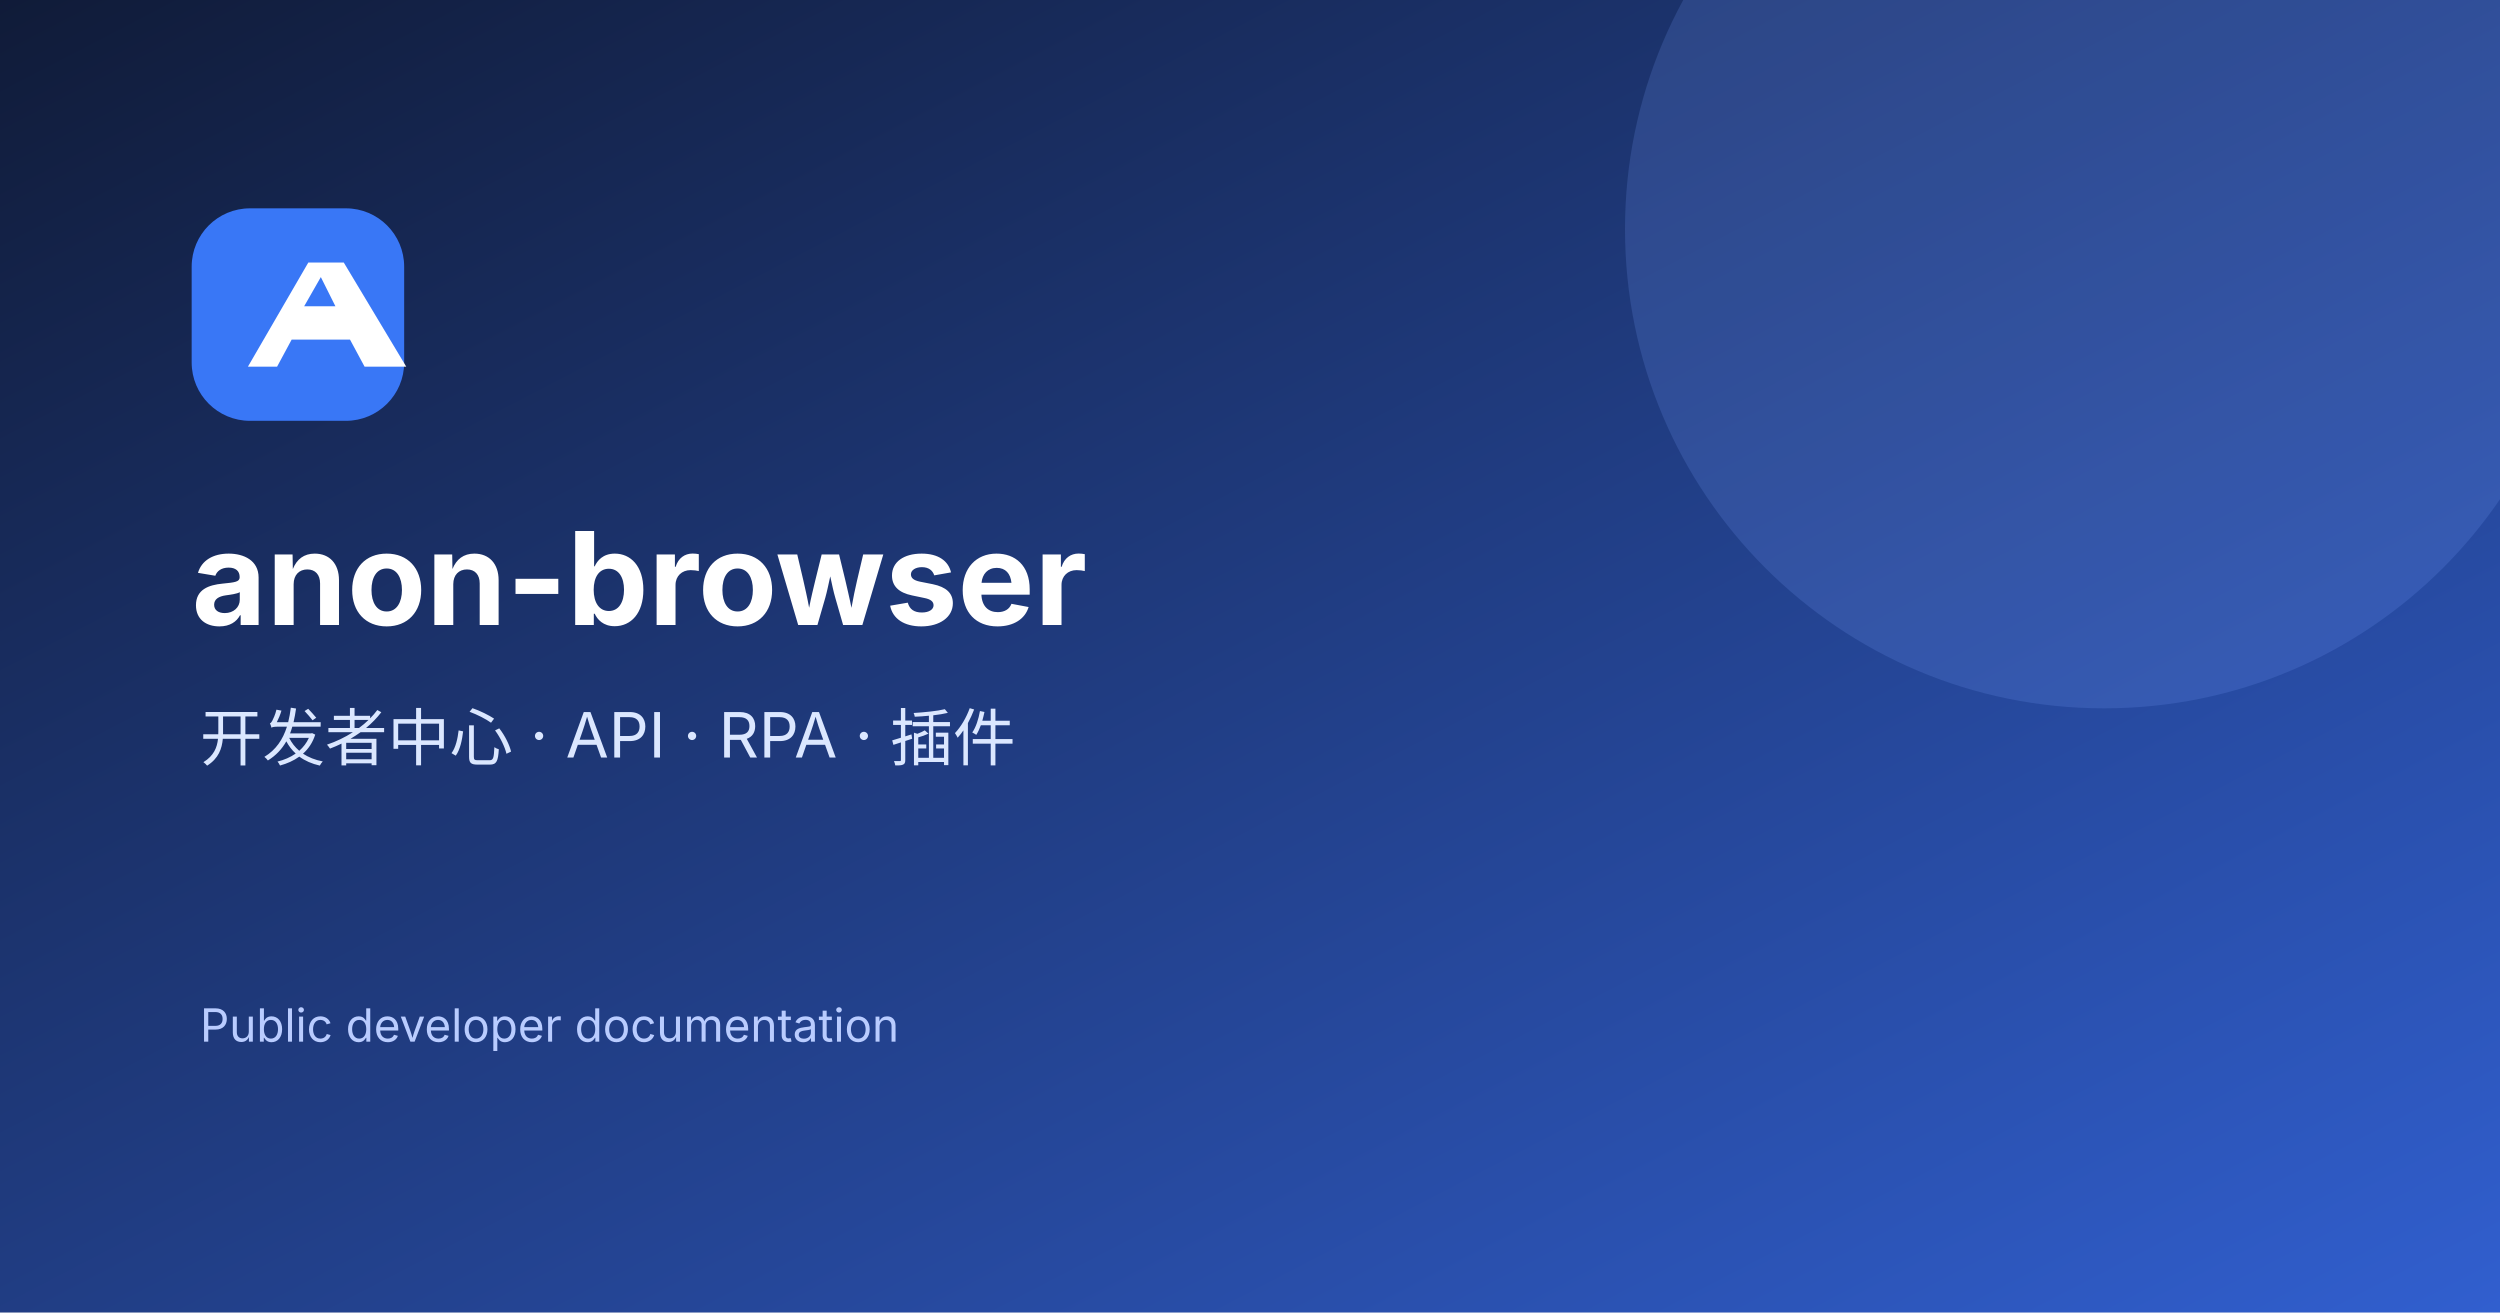
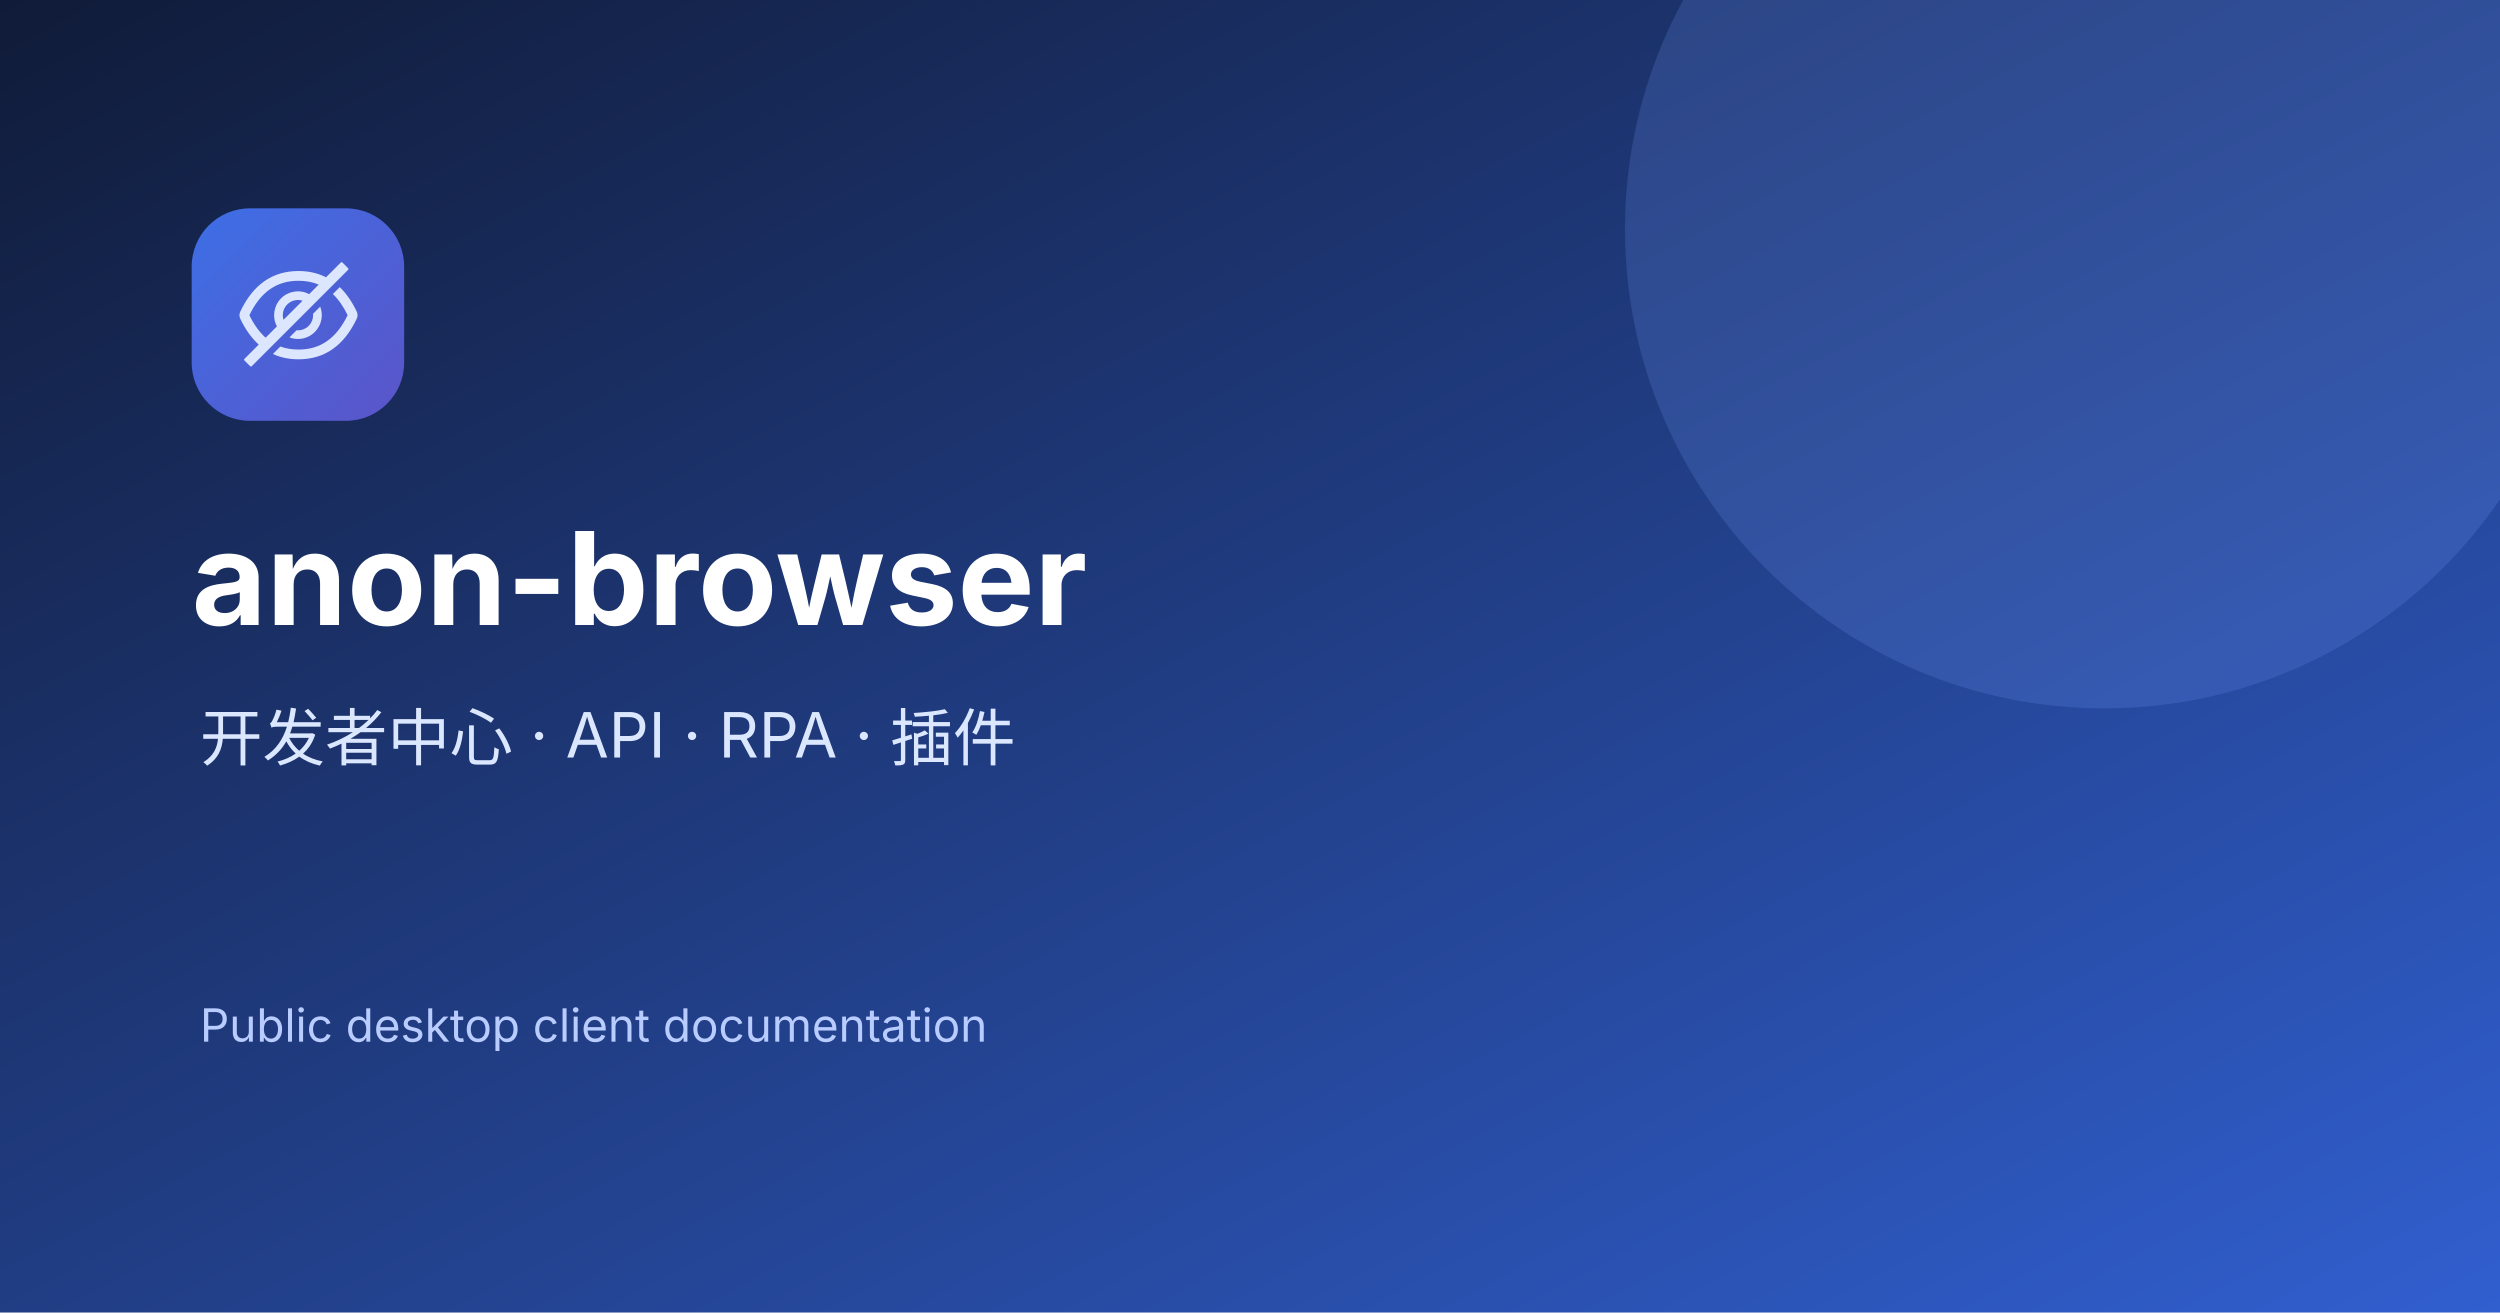
<svg xmlns="http://www.w3.org/2000/svg" width="1200" height="630" viewBox="0 0 1200 630">
  <defs>
    <linearGradient id="bg" x1="0" y1="0" x2="1" y2="1">
      <stop stop-color="#101b38" />
      <stop offset="1" stop-color="#315fcf" />
    </linearGradient>
+     <linearGradient id="icon" x1="0" y1="0" x2="1" y2="1">
+       <stop stop-color="#3d6fe6" />
+       <stop offset="1" stop-color="#5b54c8" />
+     </linearGradient>
  </defs>
  <rect width="1200" height="630" fill="url(#bg)" />
  <circle cx="1010" cy="110" r="230" fill="#79a1ff" opacity=".18" />
-   <rect x="92" y="100" width="102" height="102" rx="28" fill="#3977f6" />
-   <path d="M119 176 148 126h17l30 50h-20l-7-13h-28l-7 13h-14Zm27-29h15l-7-14-8 14Z" fill="white" />
+   <rect x="92" y="100" width="102" height="102" rx="28" fill="url(#icon)" />
+   <g transform="translate(110 118) scale(.065)" fill="#dce7ff">
+     <path d="M942.2 486.2Q889.47 375.11 816.7 305l-50.88 50.88C807.31 395.53 843.45 447.4 874.7 512 791.5 684.2 673.4 766 512 766q-72.67 0-133.87-22.38L323 798.75Q408 838 512 838q288.3 0 430.2-300.3a60.29 60.29 0 000-51.5zm-63.57-320.64L836 122.88a8 8 0 00-11.32 0L715.31 232.2Q624.86 186 512 186q-288.3 0-430.2 300.3a60.3 60.3 0 000 51.5q56.69 119.4 136.5 191.41L112.48 835a8 8 0 000 11.31L155.17 889a8 8 0 0011.31 0l712.15-712.12a8 8 0 00-.03-11.32zM149.3 512C232.6 339.8 350.7 258 512 258c54.54 0 104.13 9.36 149.12 28.39l-70.3 70.3a176 176 0 00-238.13 238.13l-83.42 83.42C223.1 637.49 183.3 582.28 149.3 512zm246.7 0a112.11 112.11 0 01146.2-106.69L401.31 546.2A112 112 0 01396 512z" />
+     <path d="M508 624c-3.46 0-6.87-.16-10.25-.47l-52.82 52.82a176.09 176.09 0 00227.42-227.42l-52.82 52.82c.31 3.38.47 6.79.47 10.25a111.94 111.94 0 01-112 112z" />
+   </g>
  <text x="92" y="300" fill="white" font-family="-apple-system,BlinkMacSystemFont,Segoe UI,sans-serif" font-size="62" font-weight="700">anon-browser</text>
  <text x="96" y="365" fill="#dbe7ff" font-family="-apple-system,BlinkMacSystemFont,Segoe UI,sans-serif" font-size="30">开发者中心 · API · RPA · 插件</text>
-   <text x="96" y="500" fill="#b9ccff" font-family="-apple-system,BlinkMacSystemFont,Segoe UI,sans-serif" font-size="22">Public developer documentation</text>
+   <text x="96" y="500" fill="#b9ccff" font-family="-apple-system,BlinkMacSystemFont,Segoe UI,sans-serif" font-size="22">Public desktop client documentation</text>
</svg>
